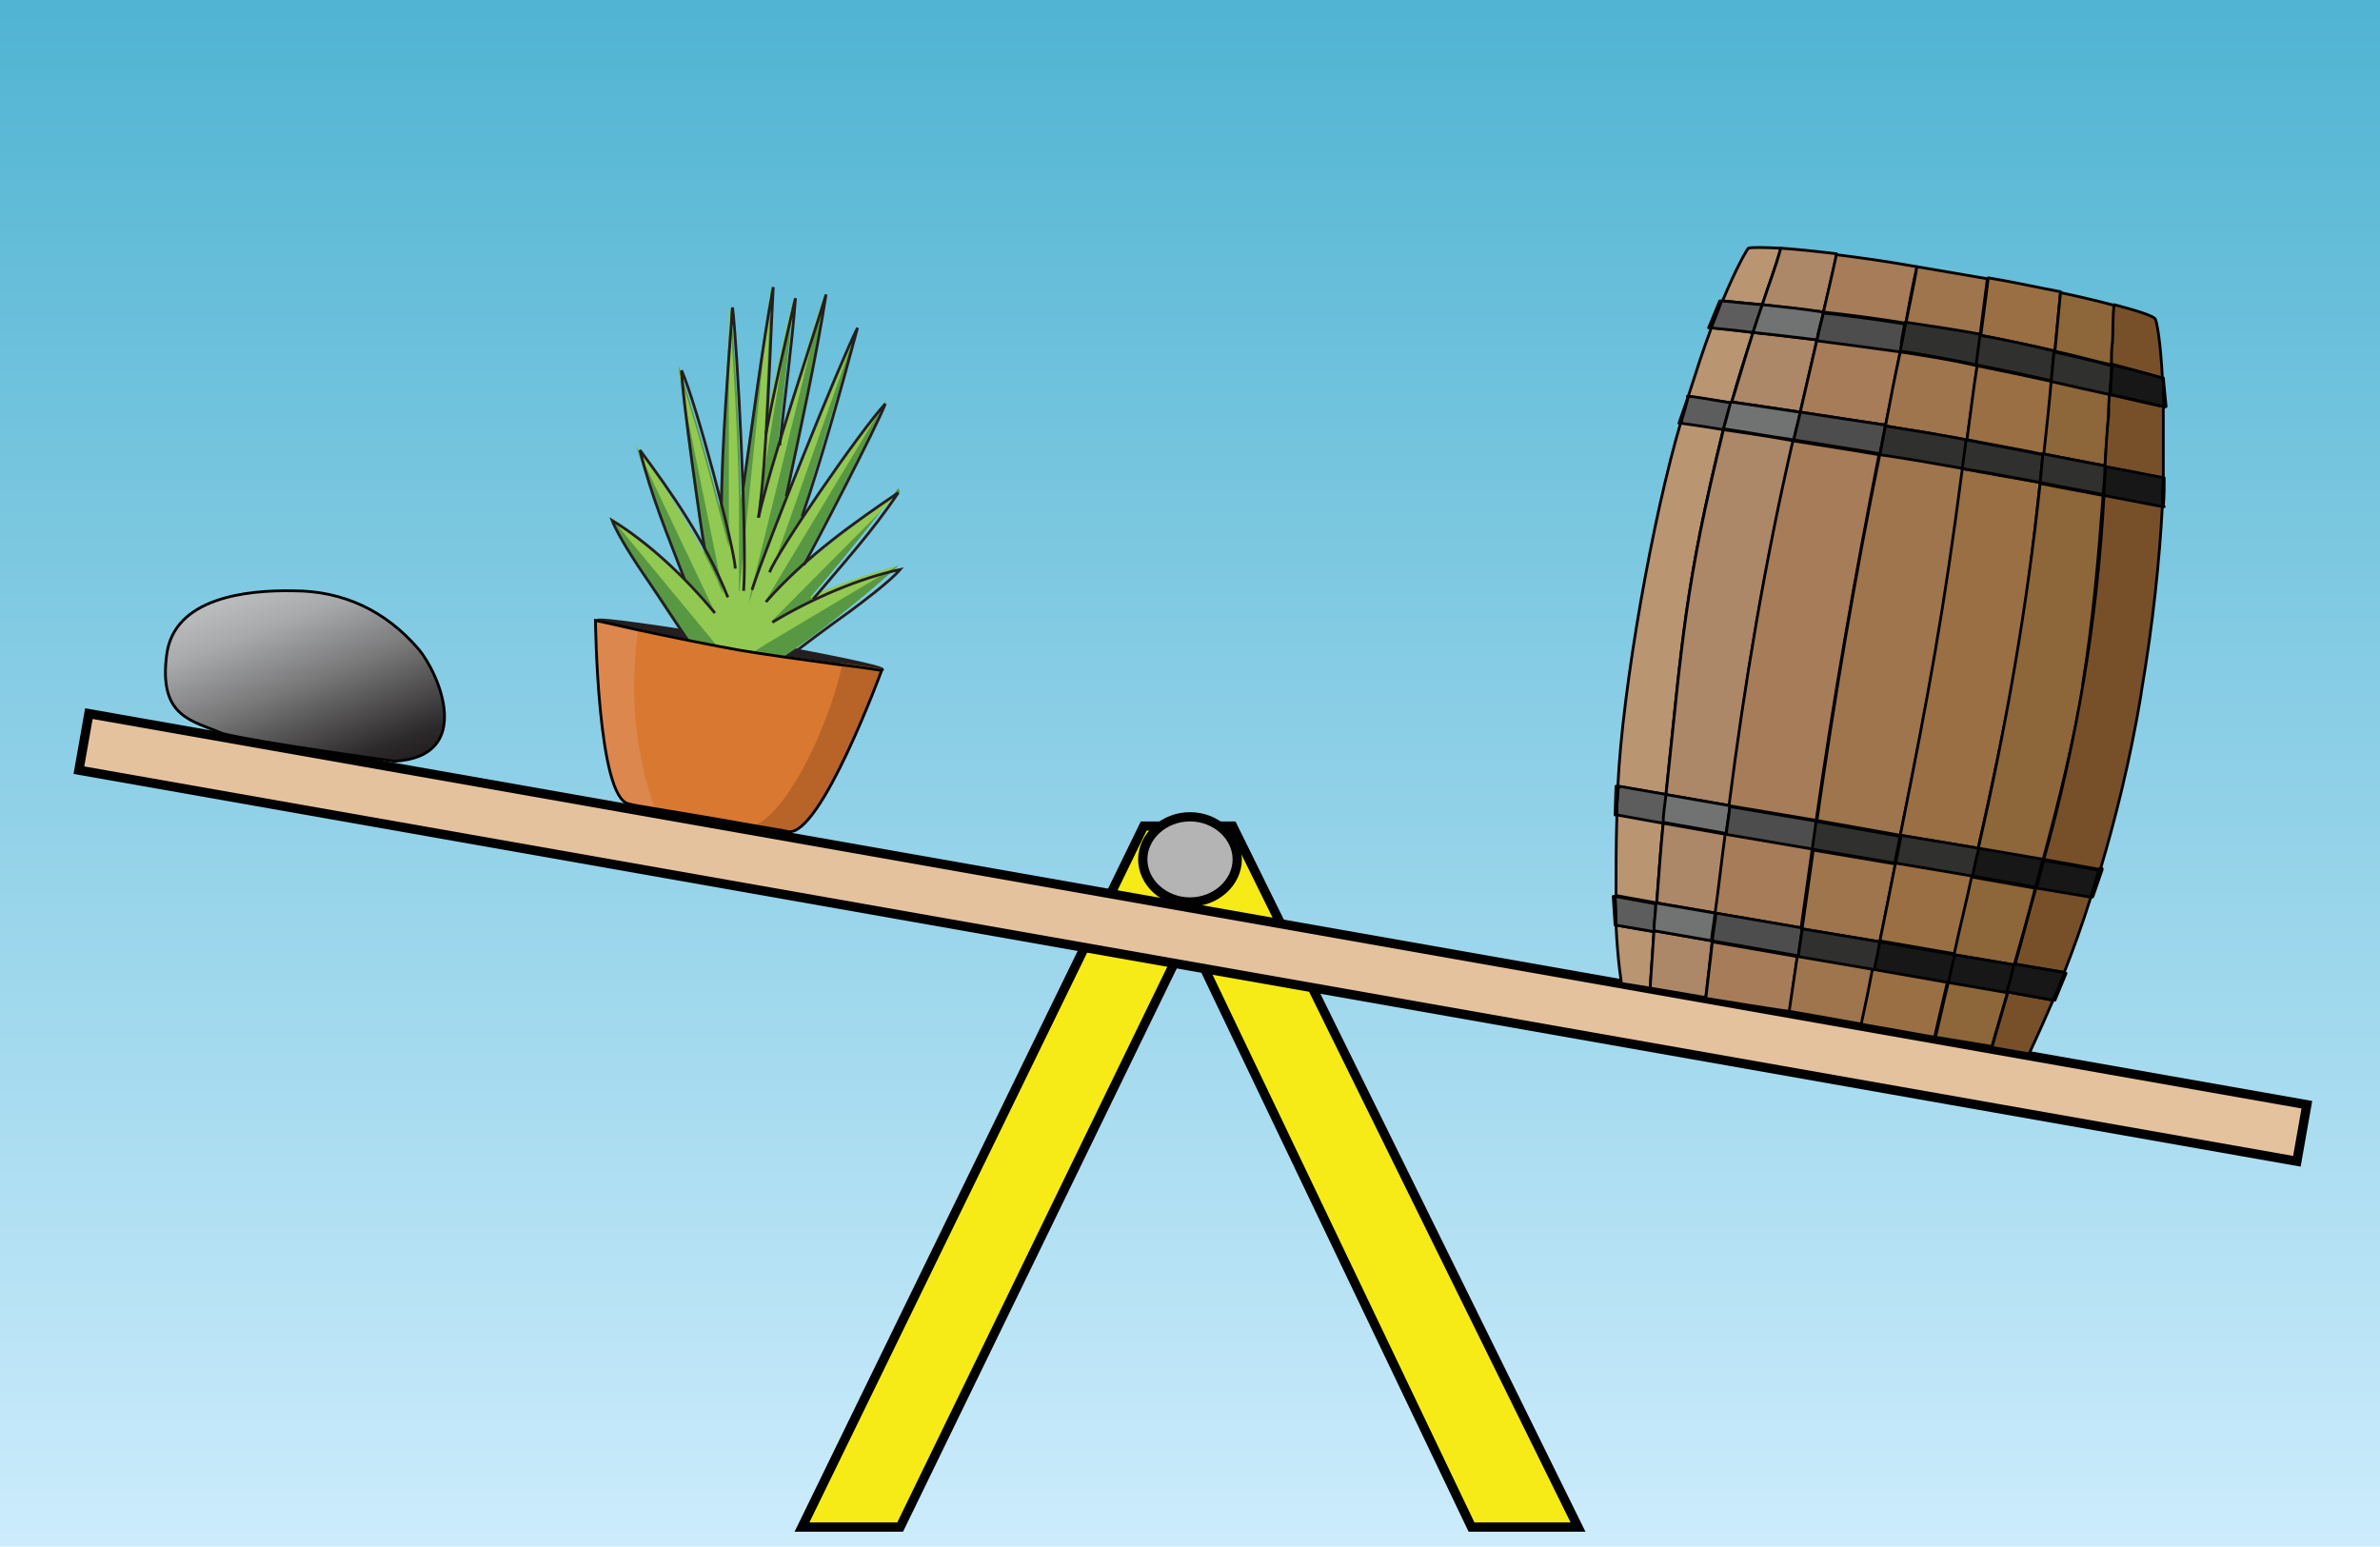
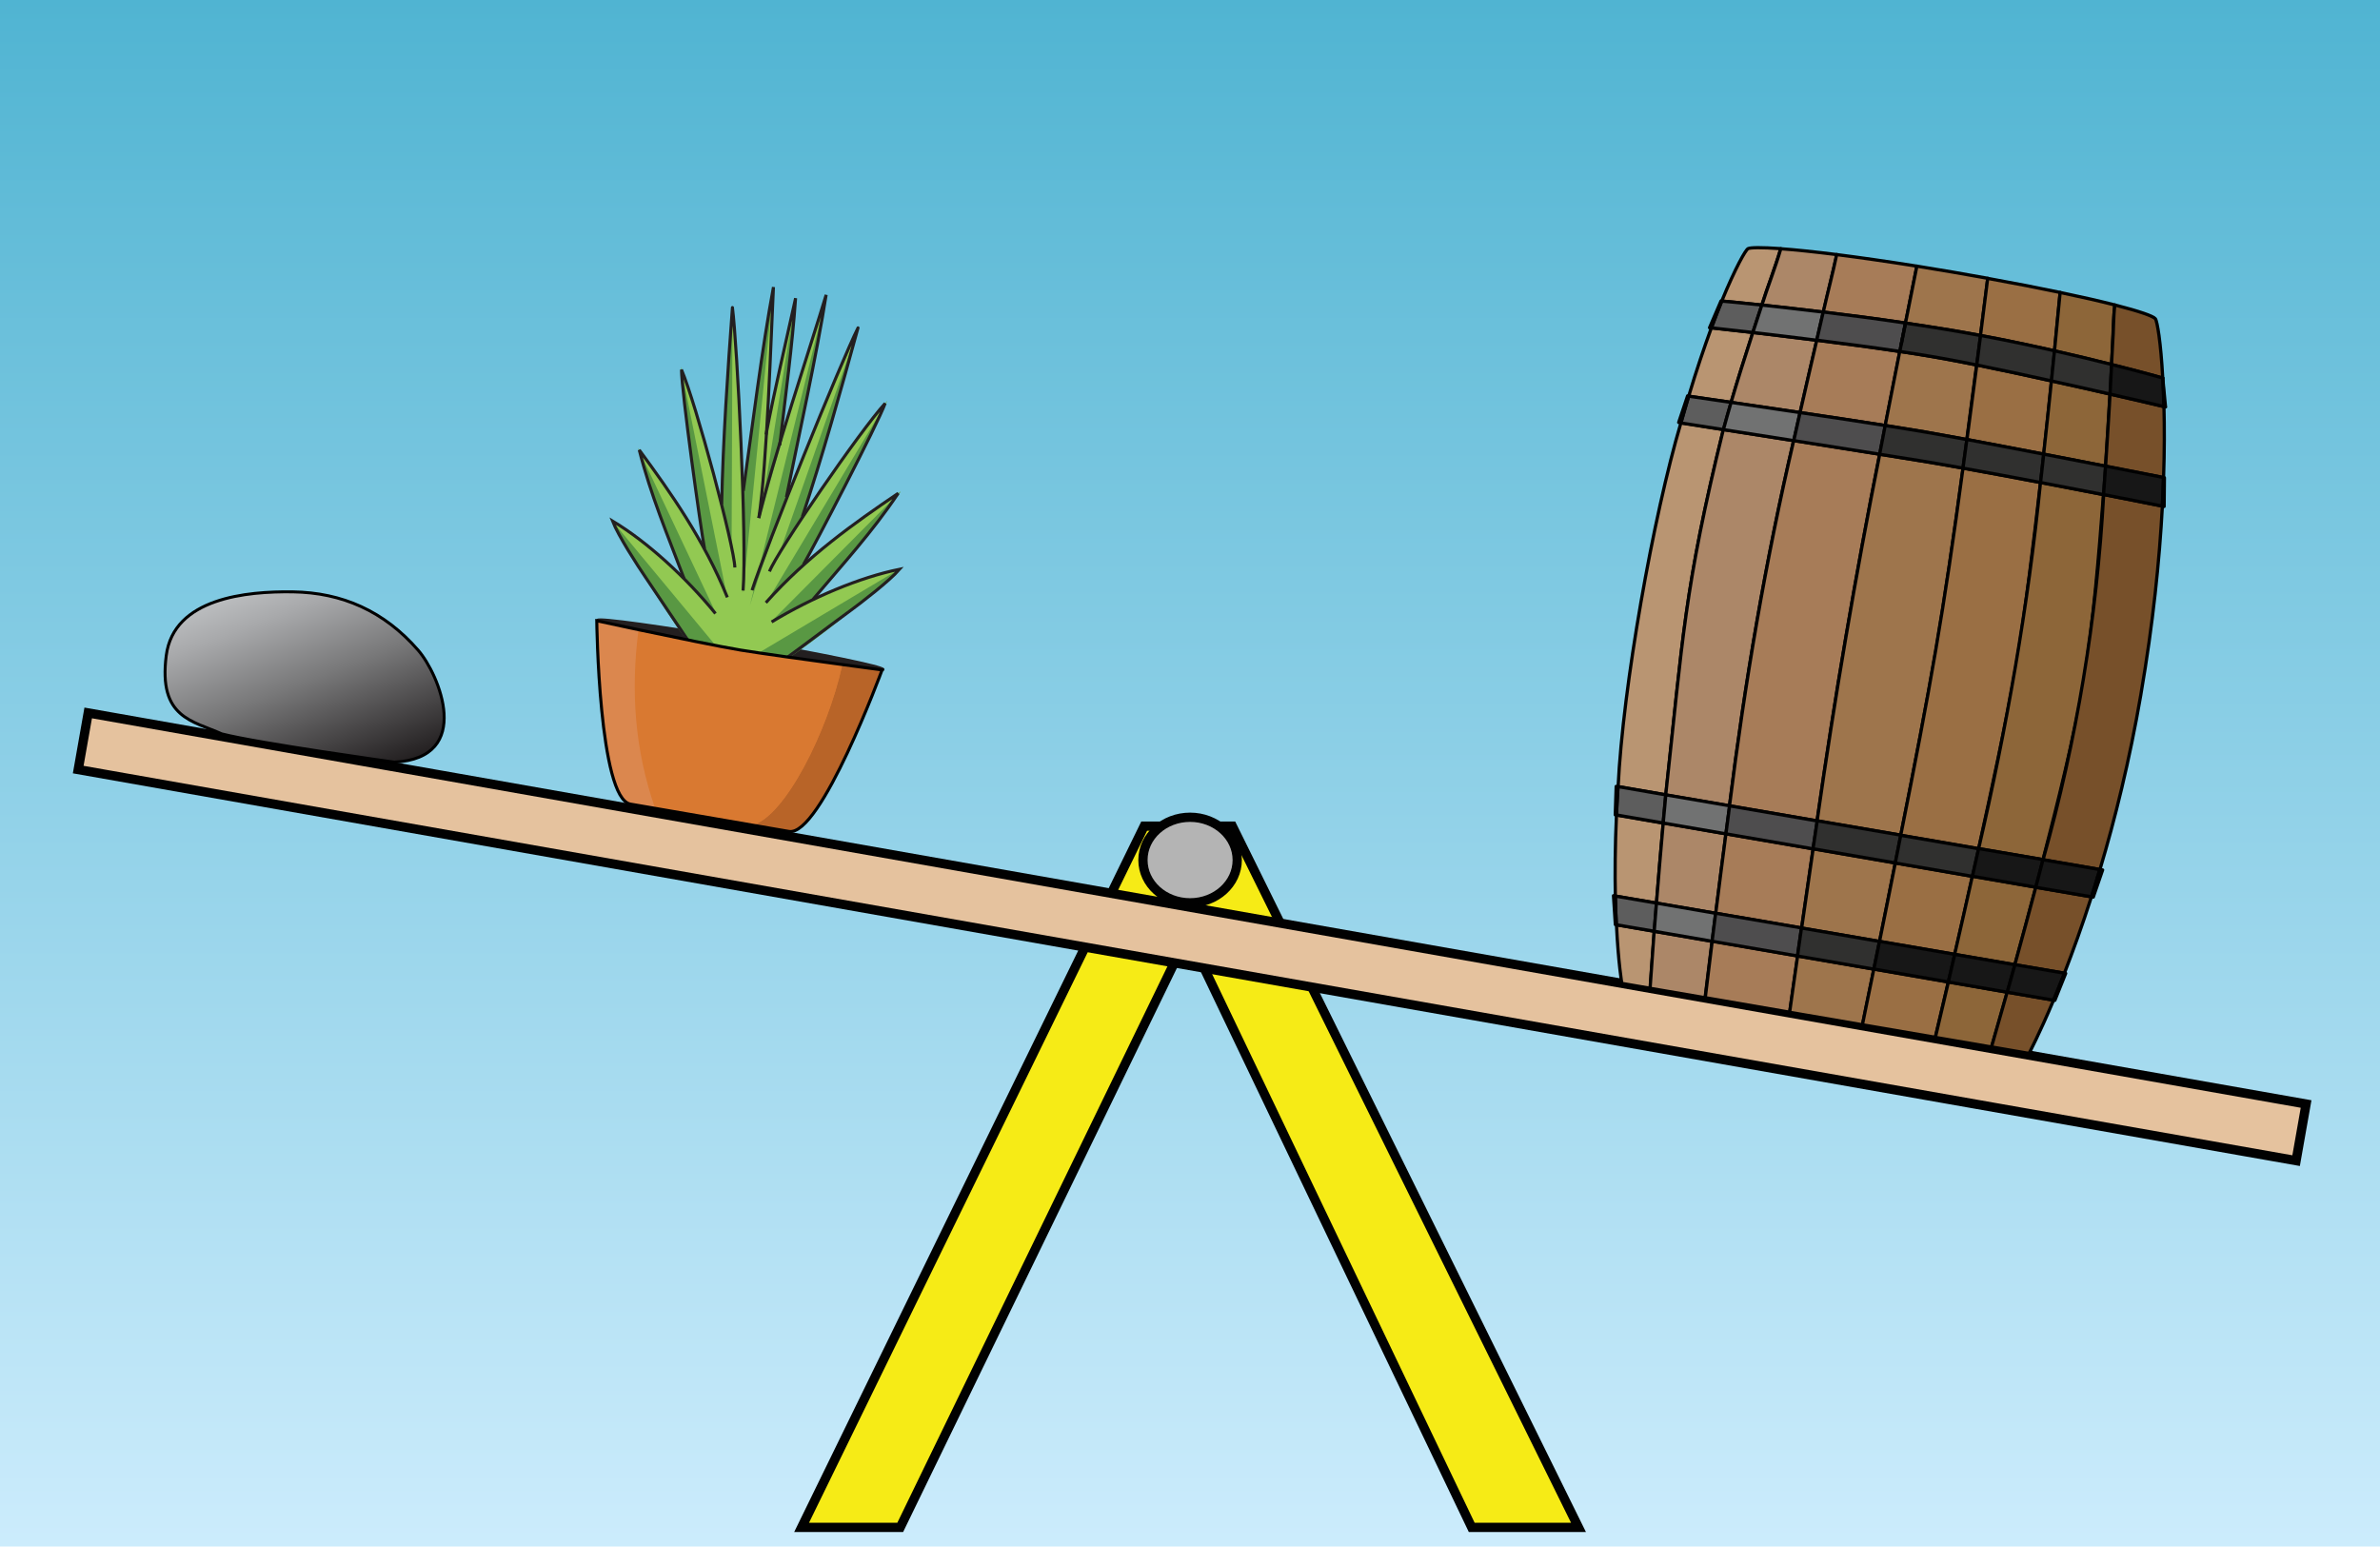
<svg xmlns="http://www.w3.org/2000/svg" width="257" height="167" viewBox="0 0 257 167">
  <defs>
-     <style>.cls-1,.cls-2,.cls-3{fill:none;}.cls-1,.cls-3,.cls-4,.cls-5,.cls-6,.cls-7,.cls-8,.cls-9,.cls-10,.cls-11,.cls-12,.cls-13,.cls-14,.cls-15,.cls-16,.cls-17,.cls-18{stroke:#010101;}.cls-1,.cls-7,.cls-8,.cls-9,.cls-10,.cls-11,.cls-12,.cls-13,.cls-14,.cls-15,.cls-16,.cls-17,.cls-18{stroke-linejoin:round;stroke-width:.3px;}.cls-1,.cls-7,.cls-8,.cls-9,.cls-10,.cls-11,.cls-12,.cls-13,.cls-14,.cls-15,.cls-16,.cls-17,.cls-18,.cls-19{stroke-linecap:round;}.cls-20{fill:url(#linear-gradient-2);stroke:#000;stroke-width:.3px;}.cls-21{fill:url(#linear-gradient);}.cls-21,.cls-22,.cls-23,.cls-24,.cls-25,.cls-26{stroke-width:0px;}.cls-2,.cls-3,.cls-19{stroke-width:.3px;}.cls-2,.cls-19{stroke:#231f20;}.cls-4{fill:#e5c29e;}.cls-4,.cls-5,.cls-6{stroke-miterlimit:10;}.cls-5{fill:#b4b4b4;}.cls-6{fill:#f6eb16;}.cls-7{fill:#4e4d4e;}.cls-8{fill:#77502a;}.cls-9{fill:#5d5d5d;}.cls-10{fill:#717272;}.cls-11{fill:#9a6f44;}.cls-12{fill:#8d6639;}.cls-13{fill:#9e754c;}.cls-14{fill:#b99572;}.cls-15{fill:#30302f;}.cls-16{fill:#a77c58;}.cls-17{fill:#ac8768;}.cls-18{fill:#171717;}.cls-22{fill:#599843;}.cls-23{fill:#d97931;}.cls-24{fill:#db874e;}.cls-25{fill:#b86428;}.cls-26{fill:#92c952;}.cls-19{fill:#231f20;}</style>
+     <style>.cls-1,.cls-2,.cls-3{fill:none;}.cls-1,.cls-3,.cls-4,.cls-5,.cls-6,.cls-7,.cls-8,.cls-9,.cls-10,.cls-11,.cls-12,.cls-13,.cls-14,.cls-15,.cls-16,.cls-17,.cls-18{stroke:#010101;}.cls-1,.cls-7,.cls-8,.cls-9,.cls-10,.cls-11,.cls-12,.cls-13,.cls-14,.cls-15,.cls-16,.cls-17,.cls-18{stroke-linejoin:round;stroke-width:.35px;}.cls-1,.cls-7,.cls-8,.cls-9,.cls-10,.cls-11,.cls-12,.cls-13,.cls-14,.cls-15,.cls-16,.cls-17,.cls-18,.cls-19{stroke-linecap:round;}.cls-20{fill:url(#linear-gradient-2);stroke:#000;stroke-width:.32px;}.cls-21{fill:url(#linear-gradient);}.cls-21,.cls-22,.cls-23,.cls-24,.cls-25,.cls-26{stroke-width:0px;}.cls-2,.cls-3,.cls-19{stroke-width:.33px;}.cls-2,.cls-19{stroke:#231f20;}.cls-4{fill:#e5c29e;}.cls-4,.cls-5,.cls-6{stroke-miterlimit:10;}.cls-5{fill:#b4b4b4;}.cls-6{fill:#f6eb16;}.cls-7{fill:#4e4d4e;}.cls-8{fill:#77502a;}.cls-9{fill:#5d5d5d;}.cls-10{fill:#717272;}.cls-11{fill:#9a6f44;}.cls-12{fill:#8d6639;}.cls-13{fill:#9e754c;}.cls-14{fill:#b99572;}.cls-15{fill:#30302f;}.cls-16{fill:#a77c58;}.cls-17{fill:#ac8768;}.cls-18{fill:#171717;}.cls-22{fill:#599843;}.cls-23{fill:#d97931;}.cls-24{fill:#db874e;}.cls-25{fill:#b86428;}.cls-26{fill:#92c952;}.cls-19{fill:#231f20;}</style>
    <linearGradient id="linear-gradient" x1="128.5" y1="0" x2="128.5" y2="167" gradientUnits="userSpaceOnUse">
      <stop offset="0" stop-color="#50b4d2" />
      <stop offset="1" stop-color="#ccecfc" />
    </linearGradient>
-     <linearGradient id="linear-gradient-2" x1="26.7" y1="63.2" x2="38.5" y2="83.6" gradientTransform="translate(11.8 -3.6) rotate(9)" gradientUnits="userSpaceOnUse">
+     <linearGradient id="linear-gradient-2" x1="26.68" y1="63.23" x2="38.46" y2="83.64" gradientTransform="translate(11.82 -3.59) rotate(8.97)" gradientUnits="userSpaceOnUse">
      <stop offset="0" stop-color="#bbbdbf" />
-       <stop offset=".2" stop-color="#a8a9ab" />
-       <stop offset=".5" stop-color="#787879" />
-       <stop offset=".9" stop-color="#2c292a" />
+       <stop offset=".16" stop-color="#a8a9ab" />
+       <stop offset=".49" stop-color="#787879" />
+       <stop offset=".94" stop-color="#2c292a" />
      <stop offset="1" stop-color="#231f20" />
    </linearGradient>
  </defs>
  <g id="Layer_2">
    <rect class="cls-21" width="257" height="167" />
  </g>
  <g id="Layer_1">
-     <polygon class="cls-6" points="170.4 164.9 158.9 164.9 128.3 100.9 97.2 164.9 86.6 164.9 123.5 89.2 133.1 89.2 170.4 164.9" />
-     <path class="cls-5" d="M128.5,88.2c2.8,0,5.1,2.1,5.1,4.6s-2.3,4.6-5.1,4.6-5.1-2.1-5.1-4.6,2.3-4.6,5.1-4.6Z" />
-     <rect class="cls-4" x="125.6" y="-20.4" width="6.2" height="243.2" transform="translate(6.8 210.4) rotate(-80)" />
-     <path class="cls-20" d="M24,79.2c-3.2-1.4-6.9-1.7-6-8.5.8-6.2,8.7-7,13.7-6.9,5.3,0,9.9,2.1,13.5,6.3,2.2,2.6,6.1,11.6-2.6,12.1,0,0-14.7-2-18.6-3Z" />
-     <path class="cls-19" d="M95.3,72.3c0,.3-7-.7-15.5-2.1-8.5-1.5-15.4-2.9-15.3-3.2s7,.7,15.5,2.1c8.5,1.5,15.4,2.9,15.3,3.2Z" />
-     <path class="cls-22" d="M97.2,53.1s-5.7,3.9-10.8,8.3c4.3-7.8,9.1-17.6,9.3-18.2-.1.2-4.9,6.3-9.3,12.9,3-9.6,6-20.3,6.2-20.8h0c-.3.6-4.5,10.1-8,19.3,2.3-10.4,4.5-22.2,4.5-22.8h0c-.1.5-2.7,8.4-5.2,17,1-8.5,1.8-16.2,1.8-16.7,0,0,0,0,0,0,0,.4-1.5,6.5-3,13.8.4-8.1.6-15,.6-15-.1.6-2,12.4-3.3,23-.2-9.8-1-20.3-1.1-20.8h0c0,.5-.8,11.6-1.2,21.6-1.9-7.5-4.3-14.8-4.4-15.2h0c0,.5,1.3,11.4,2.7,20.2-3.1-5.7-7.1-11.2-7.3-11.5h0c.1.4,2.5,7.7,5,14.1-3.6-3.4-7.6-6.2-7.7-6.3.3.8,10.6,19.1,13.1,17.2,2.6,1.4,17.5-11.6,17.9-12.1,0,0-4.7,1.2-9.4,3.3,4.5-5.2,9.2-11.3,9.4-11.7Z" />
-     <path class="cls-26" d="M87.8,64.8c-1.6.7-3.2,1.5-4.6,2.4l14-14.1s-5.7,3.9-10.8,8.3c-.8.8-1.7,1.5-2.5,2.3-.4.4-.9.9-1.3,1.3l1.9-3.2,11.2-18.6c-.1.2-4.9,6.3-9.3,12.9-.9,1.3-1.7,2.6-2.5,3.9l8.7-24.7c-.3.6-4.5,10.1-8,19.2-.8,2.2-1.6,4.3-2.3,6.3-.4,1.2-.8,2.3-1.1,3.3-.1.4-.3.8-.4,1.2l.4-1.8,1.5-6.1,6.3-25.7c-.1.4-2.7,8.4-5.2,17-.6,2.2-1.2,4.4-1.8,6.5,0-.4,0-.7,0-1.1l3.6-22c0,.4-1.5,6.5-3,13.8.4-8.1.6-15,.6-15l-2.4,23.6-.9,8.8c0,.2,0,.4-.1.6,0-1.3,0-2.8,0-4.3,0-1.8,0-3.8,0-5.8-.2-9.8-1-20.3-1.1-20.8v26.1c-.4-1.5-.8-3-1.2-4.5-1.9-7.5-4.3-14.8-4.4-15.2l4.3,21.2.7,3.6c-.2-.5-.5-1.1-.7-1.7-.5-1-1-2-1.5-3-3.1-5.7-7.1-11.2-7.3-11.5l8.5,17.9c-1-1.3-2.2-2.6-3.5-3.8-3.6-3.4-7.6-6.2-7.7-6.3l10.5,12.7,2.3,2.8c0,.1,0,.3,0,.4,0,0,0,.1,0,.2h.2c0-.1.2-.2.2-.2h.1c0,0,.3-.2.3-.2h.1c0,0,3.2-2,3.2-2l14.1-8.4s-4.7,1.2-9.4,3.3Z" />
-     <path class="cls-2" d="M78.2,73.6c-1.4-.7-2.4-2.2-3.4-3.7-2-2.9-3.1-4.7-5.1-7.6-.9-1.3-3-4.5-3.6-6.1,3.8,2.3,7.9,6.1,11.1,10" />
-     <path class="cls-2" d="M73.9,62.5c-1.8-4.7-3.6-9-4.8-13.9,3.4,4.6,7,9.7,9.5,15.9" />
-     <path class="cls-2" d="M76.1,59.3c-.4-2.2-2.5-17-2.5-19.3,1.6,3.6,5.7,19.1,5.8,21.4" />
-     <path class="cls-2" d="M77.9,54.4c.1-6.9.7-14.3,1.2-21.2,0,0,0,0,0,0,.5,3.9,1.6,25.1,1.2,30.6" />
-     <path class="cls-2" d="M81.9,55.9c.9-5.8,1.3-19.7,1.6-24.9-1.2,6.5-2.3,15.3-3.3,22" />
-     <path class="cls-2" d="M80,73.7c1.5-.2,3-1.3,4.5-2.3,2.8-2.1,4.5-3.4,7.3-5.4,1.2-.9,4.3-3.2,5.4-4.5-4.3.9-9.5,3.1-13.8,5.7" />
-     <path class="cls-2" d="M87.8,64.7c3.2-3.8,6.4-7.3,9.2-11.5-4.7,3.2-9.9,6.8-14.3,11.8" />
-     <path class="cls-2" d="M86.8,61c1.1-1.9,8-15.2,8.8-17.4-2.7,2.9-11.7,16-12.5,18.2" />
-     <path class="cls-2" d="M86.6,55.8c2.2-6.5,4.2-13.7,6-20.4,0,0,0,0,0,0-1.8,3.5-9.9,23.6-11.4,28.3" />
-     <path class="cls-2" d="M81.9,55.9c1.3-5.8,5.8-19.1,7.3-24.1-1,6.5-2.9,15.2-4.3,21.8" />
-     <path class="cls-2" d="M82.7,46.9c.9-4.8,2.1-10,3.2-14.7-.4,5.2-1.1,10.2-1.7,15.9" />
-     <path class="cls-23" d="M90.9,71.7c-3.6-.5-8.6-1.2-11-1.6-2.3-.4-7.3-1.4-11-2.2-2.6-.5-4.5-1-4.5-1,0,0,.2,19.2,3.6,19.8.7.1,1.6.3,2.7.5,3,.5,7.2,1.2,10.5,1.8,1.6.3,3,.5,4,.7,3.4.6,10.1-17.4,10.1-17.4,0,0-1.8-.2-4.3-.6Z" />
-     <path class="cls-25" d="M95.2,72.3s-6.6,18-10.1,17.4c-.9-.2-2.3-.4-4-.7,3.5-.9,8.1-10.2,9.7-17.2v-.2c2.5.3,4.3.6,4.3.6Z" />
-     <path class="cls-23" d="M90.9,71.8v.2c-1.6,7-6.2,16.3-9.7,17.2-3.3-.6-7.5-1.3-10.5-1.8-2.2-6.3-2.7-12.6-1.8-19.3,3.7.8,8.7,1.8,11,2.2,2.3.4,7.3,1.1,11,1.6Z" />
-     <path class="cls-24" d="M70.7,87.3c-1.1-.2-2-.3-2.7-.5-3.4-.6-3.6-19.8-3.6-19.8,0,0,1.9.4,4.5,1-.9,6.6-.4,13,1.8,19.3Z" />
-     <path class="cls-3" d="M90.9,71.8c2.5.3,4.3.6,4.3.6,0,0-6.6,18-10.1,17.4-.9-.2-2.3-.4-4-.7-3.3-.6-7.5-1.3-10.5-1.8-1.1-.2-2-.3-2.7-.5-3.4-.6-3.6-19.8-3.6-19.8,0,0,1.9.4,4.5,1,3.7.8,8.7,1.8,11,2.2,2.3.4,7.3,1.1,11,1.6Z" />
-     <path class="cls-14" d="M186.9,43.5c-2.4-.4-4.1-.6-4.6-.7.9-2.8,1.7-5.3,2.5-7.4.6,0,2.2.2,4.5.5-.9,2.8-1.7,5.3-2.3,7.5Z" />
-     <path class="cls-14" d="M179.9,85.8l-5.2-.9c.5-10.7,3.8-29.2,6.8-39.3.6,0,2.3.4,4.6.7-4.2,17.2-4.4,22.6-6.2,39.4Z" />
-     <path class="cls-14" d="M178.9,97.5l-4.4-.8c0-2.5,0-5.4.1-8.8l5,.9c-.3,3.1-.5,6.1-.7,8.6Z" />
-     <path class="cls-14" d="M178.2,106.7l-3.1-.5s-.4-2.2-.6-6.3l4.1.7c-.2,3.3-.4,5.6-.4,6.2Z" />
-     <path class="cls-14" d="M190.3,32.9c-2.4-.2-3.9-.4-4.3-.4,1.5-3.6,2.6-5.5,2.8-5.7.3-.1,1.4-.1,3.5,0-.6,2.2-1.4,4.2-2,6.1Z" />
-     <path class="cls-17" d="M198.3,27.7c-.4,1.8-.9,3.9-1.4,6-2.5-.3-4.8-.6-6.6-.8.6-1.9,1.4-3.9,2-6.1,1.5.1,3.5.3,6,.6v.2Z" />
-     <path class="cls-17" d="M194.4,44.5c-2.7-.4-5.3-.8-7.4-1.1.7-2.2,1.4-4.7,2.3-7.5,1.9.2,4.4.5,6.9.8-.6,2.6-1.2,5.2-1.8,7.8Z" />
-     <path class="cls-17" d="M186.8,87l-6.9-1.2c1.8-16.8,2-22.3,6.2-39.4,2.1.3,4.8.7,7.6,1.2-3.1,13.1-5.3,26.1-6.9,39.4Z" />
-     <path class="cls-17" d="M185.3,98.6l-6.4-1.1c.2-2.6.4-5.6.7-8.6l6.8,1.2c-.4,2.9-.8,5.8-1.1,8.6Z" />
-     <path class="cls-17" d="M184.1,107.7h0c0,0-5.9-1-5.9-1,0-.6.2-2.9.4-6.2l6.3,1.1c-.2,1.9-.5,4.2-.7,6Z" />
-     <path class="cls-16" d="M205.8,34.9c-3.1-.5-6.1-.9-8.9-1.2.5-2.2,1-4.3,1.4-6.2,2.4.3,5.3.7,8.7,1.3-.4,1.7-.9,4.3-1.2,6.1Z" />
-     <path class="cls-16" d="M203.6,45.9c-2.7-.4-6-.9-9.2-1.4.6-2.6,1.2-5.2,1.8-7.8,3,.4,6.1.8,9,1.2-.5,2.7-1,5.3-1.6,8Z" />
-     <path class="cls-16" d="M196.2,88.6l-9.5-1.6c1.7-13.3,3.9-26.4,6.9-39.4,3.1.5,6.4,1,9.3,1.5-2.6,13.2-4.9,26.3-6.8,39.6Z" />
-     <path class="cls-16" d="M193.3,109.2h0c0,.1-9.1-1.4-9.1-1.4.2-1.9.5-4.1.7-6.1l9.2,1.6c-.3,2-.6,4-.8,5.9Z" />
-     <path class="cls-16" d="M194.5,100.2l-9.3-1.6c.4-2.8.7-5.7,1.1-8.6l9.4,1.6c-.4,2.9-.8,5.7-1.2,8.5Z" />
-     <path class="cls-13" d="M210.2,35.6c-1.5-.2-3-.5-4.4-.7.4-2,.9-4.3,1.2-6.1,2.4.4,5.2.9,7.6,1.3,0,0-.3,2.4-.8,6.2-1.2-.2-2.4-.4-3.7-.6Z" />
-     <path class="cls-13" d="M207.9,46.7c-1.1-.2-2.6-.4-4.3-.7.5-2.7,1-5.3,1.6-8,3.2.5,5.3.8,8.3,1.5-.3,2.4-.7,5.2-1.1,8-1.8-.3-3.3-.6-4.5-.8Z" />
-     <path class="cls-13" d="M194.1,103.2l8.2,1.4c-.8,3.8-1.2,5.7-1.2,6l-7.9-1.4c.3-2,.6-4.1.9-6.1Z" />
-     <path class="cls-13" d="M204.7,93.2c-.6,3-1.2,5.9-1.7,8.5l-8.4-1.4c.4-2.8.8-5.7,1.2-8.5l8.9,1.5Z" />
-     <path class="cls-13" d="M209.1,69.9c-.9,5.3-2.4,13-3.9,20.3l-9-1.6c1.9-13.3,4.1-26.4,6.8-39.6,3.4.5,5.6.9,9,1.5-.9,6.9-2,14.2-2.9,19.3Z" />
-     <path class="cls-11" d="M221.9,37.9c-2.5-.6-5.2-1.1-8-1.7.5-3.8.8-6.1.8-6.2,3,.5,5.6,1.1,7.8,1.5-.1,1.3-.3,3-.6,6.3Z" />
-     <path class="cls-11" d="M212.4,47.5c.4-2.9.7-5.6,1.1-8,2.5.5,5.4,1.1,8.1,1.7-.2,2.4-.5,5.1-.8,7.9-2.9-.6-5.8-1.1-8.3-1.6Z" />
-     <path class="cls-11" d="M213,94.6c-.6,2.8-1.3,5.6-1.9,8.4l-8.1-1.4c.5-2.5,1.1-5.4,1.7-8.5l8.3,1.4Z" />
-     <path class="cls-11" d="M202.3,104.6l8,1.4c-.4,1.6-1.2,5.1-1.4,6l-7.9-1.4c0-.3.5-2.2,1.2-6Z" />
-     <path class="cls-11" d="M217.7,71.7c-1.2,6.6-2.6,13.3-4.1,19.9l-8.4-1.4c3.1-15.5,4.7-24.2,6.7-39.6,2.6.5,5.5,1,8.4,1.5-.7,6.5-1.5,13.3-2.6,19.6Z" />
-     <path class="cls-12" d="M221.9,37.9c.3-3.3.5-5.1.6-6.3,2.4.5,4.4,1,5.9,1.4-.2,2-.2,4.3-.4,6.4-1.8-.4-3.9-1-6.2-1.5Z" />
-     <path class="cls-12" d="M225,73.8c-1.1,6.4-2.7,12.8-4.4,19.1l-7-1.2c3-13.1,5.3-26.2,6.7-39.5,2.4.5,4.8.9,6.8,1.3-.5,6.8-1.1,13.6-2.2,20.4Z" />
-     <path class="cls-12" d="M210.4,106l6.4,1.1c-.5,1.8-1.3,4.4-1.7,5.9l-6.1-1c.2-.8,1-4.4,1.4-6Z" />
-     <path class="cls-12" d="M219.8,95.8c-.7,2.8-1.5,5.6-2.3,8.4l-6.5-1.1c.6-2.8,1.3-5.6,1.9-8.4l6.8,1.2Z" />
-     <path class="cls-12" d="M220.7,49c.3-2.8.6-5.5.8-7.9,2.3.5,4.4,1,6.3,1.4-.1,2.6-.3,5.1-.5,7.8-2-.4-4.3-.8-6.7-1.3Z" />
-     <path class="cls-8" d="M228.1,37.1c.1-1.3,0-2.9.2-4.2,2.7.7,4.1,1.2,4.4,1.5.2.2.6,2.5.8,6.4-.1,0-2.3-.6-5.5-1.5,0-.8,0-1.5.1-2.3Z" />
-     <path class="cls-8" d="M225.8,96.8c-1,3.2-2,5.9-2.9,8.2l-5.3-.9c.8-2.8,1.5-5.6,2.3-8.4l6,1Z" />
-     <path class="cls-8" d="M216.7,107.1l5,.9c-1.6,3.7-2.6,5.8-2.6,5.8l-4-.7c.4-1.5,1.2-4.1,1.7-5.9Z" />
-     <path class="cls-8" d="M231.2,75c-1.2,7.2-2.8,13.5-4.4,18.9l-6.1-1.1c3.6-12.9,5.8-26.1,6.5-39.4,3.2.6,5.7,1.1,6.3,1.2-.3,5.8-1,12.7-2.3,20.3Z" />
-     <path class="cls-8" d="M227.7,44.8c0-.8,0-1.5.1-2.2,3,.7,5.2,1.2,5.8,1.3,0,2.2,0,4.8,0,7.7-.5,0-3-.6-6.3-1.2.1-1.9.2-3.7.4-5.6Z" />
-     <path class="cls-1" d="M178.2,106.8s0,0,0-.1" />
-     <path class="cls-9" d="M178.6,100.6l-4.1-.7c0-.9,0-2-.1-3.1l4.4.8c0,1.1-.2,2.1-.2,3Z" />
-     <path class="cls-1" d="M174.4,96.8c0,1.1,0,2.2.1,3.1h-.1s-.2-3.1-.2-3.1h.2Z" />
-     <path class="cls-10" d="M184.9,101.6l-6.3-1.1c0-.9.2-2,.2-3l6.4,1.1c-.1,1-.3,2-.4,3Z" />
-     <path class="cls-7" d="M194.1,103.2l-9.2-1.6c.1-1,.3-2,.4-3l9.3,1.6c-.1,1-.3,2-.4,3Z" />
-     <path class="cls-15" d="M203,101.7c-.2,1.1-.4,2.1-.6,3l-8.2-1.4c.1-1,.3-2,.4-3l8.4,1.4Z" />
-     <path class="cls-18" d="M211.1,103.1c-.2,1.1-.5,2.1-.7,3l-8-1.4c.2-.9.4-1.9.6-3l8.1,1.4Z" />
-     <path class="cls-18" d="M217.6,104.2c-.3,1.1-.6,2.1-.8,3l-6.4-1.1c.2-.9.4-1.9.7-3l6.5,1.1Z" />
-     <path class="cls-18" d="M222.9,105.1c-.4,1.1-.8,2-1.2,2.9l-5-.9c.3-.9.5-1.9.8-3l5.3.9Z" />
-     <path class="cls-1" d="M223.1,105.1l-1.2,2.9h-.1c.4-.9.8-1.9,1.2-2.9h.1Z" />
-     <path class="cls-9" d="M190.3,32.9c-.3,1-.7,2-1,3-2.3-.3-3.9-.4-4.5-.5.4-1.1.8-2,1.1-2.9.4,0,2,.2,4.3.4Z" />
-     <path class="cls-1" d="M185.8,32.5s0,0,0,0c-.4.9-.7,1.8-1.1,2.9-.1,0-.2,0-.2,0l1.2-2.9Z" />
-     <path class="cls-10" d="M196.9,33.7c-.2.9-.5,1.9-.7,3-2.5-.3-4.9-.6-6.9-.8.3-.9.6-1.9,1-3,1.8.2,4.1.4,6.6.8Z" />
-     <path class="cls-7" d="M205.8,34.9c-.2.9-.4,2-.6,3.1-2.8-.4-6-.8-9-1.2.2-1.1.5-2.1.7-3,2.7.3,5.8.7,8.9,1.2Z" />
-     <path class="cls-15" d="M213.5,39.4c-3-.6-5.1-1-8.3-1.5.2-1,.4-2.1.6-3.1,2.7.4,5.4.8,8.1,1.3-.1,1-.3,2-.4,3.2Z" />
-     <path class="cls-1" d="M205.3,37.1c.2-.8.3-1.5.4-2.3-.1.7-.3,1.5-.4,2.3Z" />
-     <path class="cls-15" d="M221.5,41.1c-2.7-.6-5.5-1.2-8.1-1.7.1-1.1.3-2.2.4-3.2,2.8.5,5.5,1.1,8,1.7-.1,1.1-.2,2.1-.3,3.2Z" />
-     <path class="cls-15" d="M227.8,42.6c-1.9-.4-4.1-.9-6.3-1.4.1-1.1.2-2.2.3-3.2,2.3.5,4.4,1,6.2,1.5,0,1.1-.1,2.1-.2,3.2Z" />
-     <path class="cls-18" d="M233.7,43.9c-.6-.1-2.9-.7-5.8-1.3,0-1.1.1-2.1.2-3.2,3.3.8,5.4,1.4,5.5,1.5,0,.9,0,2,.1,3.1Z" />
-     <path class="cls-1" d="M233.9,43.9s0,0-.2,0c0-1.1,0-2.1-.1-3.1h0s.3,3.1.3,3.1Z" />
-     <path class="cls-9" d="M186.9,43.5c-.3,1-.6,2-.8,2.9-2.3-.4-4-.6-4.6-.7.3-1,.6-2,.8-2.9.5,0,2.2.3,4.6.7Z" />
-     <path class="cls-1" d="M182.2,42.8s0,0,.1,0c-.3.9-.6,1.9-.8,2.9-.2,0-.2,0-.2,0l1-2.9Z" />
-     <path class="cls-10" d="M194.4,44.5c-.2,1-.5,2-.7,3-2.8-.4-5.5-.9-7.6-1.2.3-.9.5-1.9.8-2.9,2.1.3,4.7.7,7.4,1.1Z" />
-     <path class="cls-7" d="M203.6,45.9c-.2,1-.4,2.1-.6,3.1-2.9-.5-6.2-1-9.3-1.5.2-1,.5-2,.7-3,3.2.5,6.5,1,9.2,1.4Z" />
-     <path class="cls-15" d="M212,50.6c-3.4-.6-5.6-1-9-1.5.2-1,.4-2.1.6-3.1,3.7.6,5.1.8,8.8,1.5-.1,1-.3,2.1-.4,3.1Z" />
-     <path class="cls-15" d="M220.3,52.1c-2.8-.5-5.8-1.1-8.4-1.5.1-1,.3-2.1.4-3.1,2.5.5,5.4,1,8.3,1.6-.1,1-.2,2-.3,3.1Z" />
-     <path class="cls-15" d="M227.1,53.4c-2-.4-4.4-.8-6.8-1.3.1-1,.2-2.1.3-3.1,2.4.5,4.7.9,6.7,1.3,0,1-.1,2-.2,3.1Z" />
-     <path class="cls-18" d="M233.5,54.7c-.7-.1-3.1-.6-6.3-1.2,0-1,.1-2.1.2-3.1,3.3.6,5.7,1.1,6.3,1.2,0,1,0,2-.1,3.1Z" />
-     <path class="cls-1" d="M233.7,54.7s0,0-.2,0c0-1.1,0-2.1.1-3.1,0,0,0,0,0,0v3.1Z" />
-     <path class="cls-9" d="M179.6,88.9l-5-.9c0-1,0-2,.2-3.1l5.2.9c0,1-.2,2-.3,3Z" />
-     <path class="cls-1" d="M174.7,84.9c0,1.1-.1,2.1-.2,3.1h-.1s.1-3.1.1-3.1h.2Z" />
-     <path class="cls-10" d="M186.4,90l-6.8-1.2c0-1,.2-2,.3-3l6.9,1.2c-.1,1-.3,2-.4,3Z" />
-     <path class="cls-7" d="M195.8,91.7l-9.4-1.6c.1-1,.3-2,.4-3l9.5,1.6c-.2,1-.3,2-.4,3Z" />
-     <path class="cls-15" d="M205.2,90.2c-.2,1-.4,2-.6,3l-8.9-1.5c.1-1,.3-2,.4-3l9,1.6Z" />
-     <path class="cls-15" d="M213.7,91.6c-.2,1-.4,2-.7,3l-8.3-1.4c.2-1,.4-2,.6-3l8.4,1.4Z" />
-     <path class="cls-18" d="M220.6,92.8c-.3,1-.5,2-.8,3l-6.8-1.2c.2-1,.4-2,.7-3l7,1.2Z" />
-     <path class="cls-18" d="M226.8,93.9c-.3,1-.6,2-.9,3l-6-1c.3-1,.5-2,.8-3l6.1,1.1Z" />
-     <path class="cls-1" d="M227,93.9l-1,2.9h-.2c.3-1,.6-2,.9-3h.3Z" />
+     <polygon class="cls-6" points="170.45 164.93 158.92 164.93 128.29 100.91 97.21 164.93 86.56 164.93 123.55 89.21 133.07 89.21 170.45 164.93" />
+     <path class="cls-5" d="M128.51,88.25c2.81,0,5.09,2.07,5.09,4.62s-2.28,4.62-5.09,4.62-5.09-2.06-5.09-4.62,2.28-4.62,5.09-4.62Z" />
+     <rect class="cls-4" x="125.63" y="-20.43" width="6.21" height="243.19" transform="translate(6.75 210.37) rotate(-80)" />
+     <path class="cls-20" d="M23.96,79.25c-3.18-1.43-6.87-1.72-6.01-8.45.8-6.25,8.73-6.96,13.67-6.89,5.32.08,9.86,2.07,13.54,6.31,2.24,2.57,6.06,11.64-2.58,12.08,0,0-14.68-2.04-18.62-3.05Z" />
+     <path class="cls-19" d="M95.35,72.3c-.05.29-6.99-.67-15.5-2.14-8.51-1.47-15.37-2.89-15.32-3.17s6.99.67,15.5,2.14c8.51,1.47,15.37,2.89,15.32,3.17Z" />
+     <path class="cls-22" d="M97.23,53.09s-5.75,3.88-10.75,8.34c4.34-7.84,9.11-17.63,9.35-18.18-.13.17-4.9,6.34-9.27,12.89,3.05-9.58,6.03-20.25,6.16-20.8v.03c-.27.58-4.49,10.11-7.99,19.23,2.29-10.4,4.46-22.2,4.55-22.78v.02c-.15.45-2.73,8.42-5.2,17.01,1.05-8.49,1.82-16.19,1.84-16.65,0,0,0,0,0,.02-.09.37-1.51,6.49-3.03,13.81.45-8.07.64-15.02.64-15.02-.12.58-2.01,12.4-3.34,22.97-.25-9.84-1.05-20.31-1.08-20.78v-.02c-.06.56-.82,11.61-1.15,21.66-1.89-7.5-4.27-14.77-4.42-15.22v-.02c.03.54,1.25,11.4,2.72,20.27-3.14-5.73-7.13-11.18-7.34-11.46h0c.11.44,2.45,7.74,4.97,14.14-3.62-3.45-7.58-6.17-7.73-6.26.35.76,10.59,19.12,13.13,17.25,2.64,1.44,17.48-11.6,17.92-12.08,0,0-4.72,1.25-9.37,3.31,4.52-5.2,9.18-11.3,9.41-11.66Z" />
+     <path class="cls-26" d="M87.82,64.75c-1.6.71-3.19,1.52-4.57,2.4l13.98-14.06s-5.75,3.88-10.75,8.34c-.85.76-1.68,1.53-2.45,2.31-.44.43-.86.87-1.26,1.31l1.91-3.19,11.15-18.61c-.13.17-4.9,6.34-9.27,12.89-.86,1.29-1.71,2.6-2.5,3.88l8.65-24.65c-.26.58-4.48,10.11-7.98,19.23-.83,2.15-1.62,4.29-2.3,6.27-.4,1.16-.76,2.26-1.08,3.29-.13.42-.25.84-.37,1.23l.44-1.8,1.5-6.09,6.34-25.67c-.15.45-2.72,8.42-5.19,17.01-.62,2.16-1.24,4.37-1.81,6.5.03-.37.06-.74.09-1.11l3.56-22.03c-.09.37-1.51,6.49-3.03,13.81.45-8.07.64-15.02.64-15.02l-2.35,23.65-.88,8.82c-.04.2-.08.38-.12.57.05-1.32.08-2.76.09-4.28,0-1.84-.02-3.8-.08-5.78-.25-9.84-1.05-20.31-1.08-20.78l-.1,26.12c-.32-1.47-.68-2.98-1.06-4.49-1.89-7.5-4.27-14.77-4.42-15.22l4.27,21.24.73,3.65c-.23-.54-.48-1.1-.75-1.66-.47-.99-.99-1.99-1.54-2.99-3.14-5.73-7.13-11.18-7.34-11.46l8.47,17.94c-1.01-1.3-2.24-2.59-3.51-3.8-3.62-3.45-7.58-6.17-7.73-6.26l10.53,12.69,2.33,2.81c-.04.13-.06.26-.08.39,0,.06-.02.12-.02.18l.19-.12.19-.11.11-.07.3-.18.15-.09,3.21-1.92,14.14-8.42s-4.72,1.25-9.37,3.31Z" />
+     <path class="cls-2" d="M78.22,73.59c-1.36-.68-2.41-2.2-3.42-3.68-1.98-2.91-3.11-4.66-5.09-7.57-.86-1.26-2.95-4.49-3.57-6.08,3.77,2.26,7.91,6.06,11.12,9.99" />
+     <path class="cls-2" d="M73.86,62.46c-1.76-4.66-3.59-8.98-4.83-13.87,3.4,4.61,7.01,9.74,9.51,15.91" />
+     <path class="cls-2" d="M76.08,59.27c-.42-2.22-2.48-16.98-2.49-19.35,1.56,3.64,5.71,19.1,5.76,21.36" />
+     <path class="cls-2" d="M77.93,54.44c.14-6.88.65-14.33,1.16-21.23,0,0,0-.01,0,0,.51,3.92,1.58,25.06,1.15,30.56" />
+     <path class="cls-2" d="M81.94,55.94c.89-5.81,1.32-19.7,1.58-24.94-1.21,6.45-2.31,15.3-3.26,22.01" />
+     <path class="cls-2" d="M79.95,73.75c1.51-.19,3.01-1.27,4.46-2.32,2.84-2.07,4.49-3.35,7.33-5.43,1.23-.9,4.29-3.25,5.4-4.53-4.31.87-9.48,3.06-13.82,5.69" />
+     <path class="cls-2" d="M87.79,64.72c3.22-3.8,6.39-7.26,9.2-11.45-4.74,3.21-9.86,6.83-14.29,11.81" />
+     <path class="cls-2" d="M86.76,60.96c1.14-1.95,8.02-15.17,8.82-17.4-2.68,2.91-11.69,16.04-12.49,18.15" />
+     <path class="cls-2" d="M86.64,55.8c2.17-6.53,4.18-13.72,6.01-20.39,0,0,0-.02,0,0-1.79,3.53-9.94,23.63-11.44,28.33" />
+     <path class="cls-2" d="M81.94,55.94c1.34-5.76,5.76-19.08,7.27-24.1-1.02,6.48-2.95,15.19-4.29,21.84" />
+     <path class="cls-2" d="M82.72,46.93c.91-4.78,2.14-9.95,3.19-14.73-.36,5.2-1.06,10.24-1.71,15.88" />
+     <path class="cls-23" d="M90.95,71.74c-3.64-.49-8.62-1.18-10.96-1.56-2.31-.38-7.32-1.42-11.03-2.2-2.57-.55-4.52-.97-4.52-.97,0,0,.21,19.21,3.64,19.8.67.11,1.59.27,2.67.46,3,.52,7.21,1.24,10.49,1.81,1.63.28,3.04.52,3.95.68,3.42.59,10.06-17.44,10.06-17.44,0,0-1.85-.25-4.31-.58Z" />
+     <path class="cls-25" d="M95.25,72.34s-6.63,18.03-10.06,17.44c-.91-.16-2.32-.4-3.95-.68,3.53-.9,8.14-10.2,9.68-17.17l.02-.17c2.46.33,4.31.58,4.31.58Z" />
+     <path class="cls-23" d="M90.94,71.76l-.02.17c-1.54,6.98-6.15,16.27-9.68,17.17-3.29-.57-7.5-1.29-10.49-1.81-2.2-6.33-2.65-12.65-1.79-19.29,3.71.78,8.72,1.82,11.03,2.2,2.34.38,7.32,1.07,10.96,1.56Z" />
+     <path class="cls-24" d="M70.74,87.29c-1.08-.19-2.01-.35-2.67-.46-3.42-.59-3.64-19.8-3.64-19.8,0,0,1.95.42,4.52.97-.86,6.64-.41,12.96,1.79,19.29Z" />
+     <path class="cls-3" d="M90.94,71.76c2.46.33,4.31.58,4.31.58,0,0-6.63,18.03-10.06,17.44-.91-.16-2.32-.4-3.95-.68-3.29-.57-7.5-1.29-10.49-1.81-1.08-.19-2.01-.35-2.67-.46-3.42-.59-3.64-19.8-3.64-19.8,0,0,1.95.42,4.52.97,3.71.78,8.72,1.82,11.03,2.2,2.34.38,7.32,1.07,10.96,1.56Z" />
+     <path class="cls-14" d="M186.93,43.45c-2.39-.35-4.13-.6-4.58-.67.85-2.84,1.69-5.3,2.45-7.38.56.06,2.21.24,4.48.5-.92,2.83-1.7,5.32-2.35,7.55Z" />
+     <path class="cls-14" d="M179.88,85.83l-5.15-.89c.51-10.75,3.8-29.23,6.78-39.28.6.1,2.29.36,4.59.72-4.23,17.18-4.38,22.62-6.22,39.45Z" />
+     <path class="cls-14" d="M178.87,97.52l-4.44-.76c-.05-2.46-.03-5.39.12-8.75l5.05.87c-.28,3.1-.52,6.06-.73,8.65Z" />
+     <path class="cls-14" d="M178.19,106.72l-3.06-.53s-.38-2.18-.58-6.33l4.09.7c-.25,3.3-.41,5.6-.44,6.15Z" />
+     <path class="cls-14" d="M190.25,32.94c-2.36-.25-3.94-.4-4.33-.43,1.5-3.65,2.58-5.53,2.84-5.66.25-.13,1.43-.15,3.53,0-.64,2.17-1.45,4.19-2.04,6.08Z" />
+     <path class="cls-17" d="M198.31,27.7c-.44,1.85-.92,3.86-1.42,6-2.53-.31-4.81-.56-6.63-.76.59-1.89,1.4-3.91,2.04-6.08,1.53.11,3.55.32,6.04.63l-.03.21Z" />
+     <path class="cls-17" d="M194.37,44.55c-2.71-.4-5.34-.79-7.44-1.1.65-2.23,1.43-4.72,2.35-7.55,1.95.23,4.35.52,6.9.84-.61,2.57-1.2,5.21-1.8,7.81Z" />
+     <path class="cls-17" d="M186.76,87.02l-6.89-1.18c1.85-16.84,1.99-22.25,6.22-39.45,2.14.33,4.8.75,7.59,1.19-3.05,13.07-5.26,26.11-6.93,39.44Z" />
+     <path class="cls-17" d="M185.26,98.62l-6.39-1.1c.21-2.59.45-5.55.73-8.65l6.77,1.17c-.37,2.86-.75,5.76-1.1,8.58Z" />
+     <path class="cls-17" d="M184.14,107.68v.06s-5.96-1.02-5.96-1.02c.04-.56.2-2.85.44-6.15l6.25,1.08c-.24,1.95-.52,4.2-.74,6.03Z" />
+     <path class="cls-16" d="M205.76,34.89c-3.09-.46-6.14-.86-8.88-1.19.5-2.22,1.05-4.25,1.45-6.21,2.43.31,5.32.72,8.66,1.25-.36,1.74-.85,4.26-1.23,6.15Z" />
+     <path class="cls-16" d="M203.58,45.95c-2.74-.43-6.03-.93-9.2-1.4.6-2.6,1.19-5.24,1.8-7.81,2.98.37,6.14.79,8.97,1.22-.52,2.66-1.04,5.32-1.57,7.99Z" />
+     <path class="cls-16" d="M196.22,88.64l-9.46-1.63c1.67-13.33,3.88-26.37,6.93-39.44,3.11.49,6.39,1.01,9.28,1.47-2.62,13.18-4.86,26.31-6.76,39.59Z" />
+     <path class="cls-16" d="M193.27,109.18l-.02.12-9.11-1.57c.23-1.86.5-4.12.75-6.1l9.23,1.59c-.28,1.97-.57,4.01-.84,5.95Z" />
+     <path class="cls-16" d="M194.54,100.21l-9.27-1.59c.35-2.82.73-5.72,1.1-8.58l9.41,1.62c-.42,2.85-.83,5.71-1.24,8.55Z" />
+     <path class="cls-13" d="M210.18,35.58c-1.47-.24-2.95-.47-4.42-.69.41-2.03.86-4.33,1.23-6.15,2.39.38,5.25.87,7.65,1.31,0,.03-.3,2.41-.78,6.17-1.21-.23-2.44-.44-3.68-.65Z" />
+     <path class="cls-13" d="M207.91,46.65c-1.12-.19-2.62-.43-4.34-.71.53-2.67,1.05-5.33,1.57-7.99,3.15.47,5.26.85,8.3,1.46-.32,2.43-.67,5.17-1.06,8.05-1.78-.33-3.33-.61-4.48-.81Z" />
+     <path class="cls-13" d="M194.11,103.23l8.24,1.42c-.77,3.78-1.18,5.7-1.23,6.01l-7.87-1.35c.29-1.99.56-4.06.86-6.07Z" />
+     <path class="cls-13" d="M204.66,93.19c-.61,3.05-1.19,5.95-1.7,8.47l-8.41-1.45c.41-2.84.82-5.7,1.24-8.55l8.88,1.53Z" />
+     <path class="cls-13" d="M209.11,69.85c-.9,5.26-2.4,13.01-3.86,20.34l-9.03-1.55c1.9-13.28,4.13-26.41,6.76-39.59,3.43.55,5.56.88,9,1.5-.95,6.94-2,14.22-2.87,19.3Z" />
+     <path class="cls-11" d="M221.85,37.89c-2.48-.56-5.2-1.14-7.99-1.66.48-3.77.77-6.14.78-6.17,2.98.54,5.58,1.05,7.82,1.52-.12,1.26-.28,2.98-.61,6.31Z" />
+     <path class="cls-11" d="M212.4,47.46c.38-2.88.74-5.62,1.06-8.05,2.54.51,5.36,1.12,8.07,1.72-.25,2.39-.53,5.09-.84,7.91-2.87-.55-5.8-1.11-8.29-1.58Z" />
+     <path class="cls-11" d="M212.99,94.63c-.63,2.84-1.27,5.65-1.91,8.43l-8.12-1.4c.51-2.52,1.1-5.42,1.7-8.47l8.33,1.44Z" />
+     <path class="cls-11" d="M202.34,104.65l8.04,1.39c-.36,1.59-1.21,5.15-1.4,5.97l-7.87-1.35c.05-.3.46-2.23,1.23-6.01Z" />
+     <path class="cls-11" d="M217.73,71.71c-1.16,6.64-2.63,13.33-4.07,19.93l-8.41-1.45c3.1-15.48,4.66-24.2,6.72-39.64,2.62.47,5.54,1.01,8.37,1.55-.75,6.49-1.54,13.26-2.61,19.61Z" />
+     <path class="cls-12" d="M221.85,37.89c.33-3.34.49-5.05.61-6.31,2.38.5,4.35.95,5.9,1.35-.2,2.02-.2,4.34-.35,6.44-1.76-.45-3.86-.95-6.17-1.48Z" />
+     <path class="cls-12" d="M224.98,73.77c-1.14,6.39-2.75,12.76-4.37,19.06l-6.95-1.19c3.02-13.06,5.34-26.16,6.68-39.54,2.41.46,4.77.91,6.8,1.31-.53,6.8-1.06,13.64-2.17,20.36Z" />
+     <path class="cls-12" d="M210.39,106.04l6.36,1.1c-.5,1.77-1.25,4.44-1.69,5.92l-6.07-1.04c.19-.84,1.03-4.37,1.4-5.97Z" />
+     <path class="cls-12" d="M219.83,95.81c-.73,2.79-1.5,5.6-2.26,8.36l-6.5-1.12c.64-2.78,1.28-5.59,1.91-8.43l6.84,1.18Z" />
+     <path class="cls-12" d="M220.68,49.04c.31-2.82.6-5.51.84-7.91,2.25.49,4.43.99,6.32,1.42-.15,2.59-.3,5.13-.48,7.79-2.02-.39-4.33-.84-6.68-1.3Z" />
+     <path class="cls-8" d="M228.13,37.08c.11-1.35.07-2.91.24-4.15,2.68.69,4.14,1.2,4.37,1.49.2.24.59,2.5.8,6.41-.13-.04-2.25-.64-5.53-1.46.05-.78.08-1.52.12-2.28Z" />
+     <path class="cls-8" d="M225.84,96.84c-1.01,3.16-2.02,5.92-2.92,8.25l-5.35-.92c.76-2.76,1.52-5.57,2.26-8.36l6.01,1.03Z" />
+     <path class="cls-8" d="M216.75,107.14l5,.86c-1.57,3.74-2.65,5.75-2.65,5.75l-4.05-.7c.43-1.48,1.18-4.15,1.69-5.92Z" />
+     <path class="cls-8" d="M231.18,74.99c-1.23,7.16-2.81,13.51-4.42,18.9l-6.14-1.06c3.62-12.89,5.81-26.06,6.54-39.43,3.22.63,5.66,1.11,6.34,1.25-.31,5.81-1,12.67-2.32,20.33Z" />
+     <path class="cls-8" d="M227.72,44.76c.05-.76.09-1.5.13-2.2,2.96.67,5.19,1.2,5.82,1.35.06,2.21.06,4.78-.04,7.67-.51-.1-2.98-.58-6.26-1.23.13-1.93.24-3.73.35-5.58Z" />
+     <path class="cls-1" d="M178.18,106.85s0-.04.01-.13" />
+     <path class="cls-9" d="M178.63,100.56l-4.09-.7c-.05-.93-.09-1.97-.11-3.1l4.44.76c-.09,1.09-.16,2.11-.24,3.04Z" />
+     <path class="cls-1" d="M174.43,96.76c.02,1.13.06,2.17.11,3.1l-.11-.02-.2-3.12.2.03Z" />
+     <path class="cls-10" d="M184.88,101.64l-6.25-1.08c.08-.93.15-1.96.24-3.04l6.39,1.1c-.13,1.01-.25,2.03-.38,3.03Z" />
+     <path class="cls-7" d="M194.11,103.23l-9.23-1.59c.13-1,.25-2.01.38-3.03l9.27,1.59c-.15,1-.29,2.05-.43,3.02Z" />
+     <path class="cls-15" d="M202.95,101.66c-.22,1.07-.42,2.08-.61,2.99l-8.24-1.42c.14-.98.28-2.02.43-3.02l8.41,1.45Z" />
+     <path class="cls-18" d="M211.08,103.05c-.24,1.07-.48,2.07-.69,2.98l-8.04-1.39c.19-.92.39-1.92.61-2.99l8.12,1.4Z" />
+     <path class="cls-18" d="M217.58,104.17c-.29,1.06-.57,2.06-.83,2.97l-6.36-1.1c.21-.92.45-1.92.69-2.98l6.5,1.12Z" />
+     <path class="cls-18" d="M222.92,105.09c-.41,1.06-.81,2.03-1.17,2.91l-5-.86c.25-.91.53-1.9.83-2.97l5.35.92Z" />
+     <path class="cls-1" d="M223.06,105.11l-1.17,2.91-.13-.02c.36-.87.76-1.85,1.17-2.91l.13.02Z" />
+     <path class="cls-9" d="M190.25,32.94c-.34,1.03-.67,2.01-.97,2.96-2.27-.26-3.92-.44-4.48-.5.39-1.06.77-2.02,1.12-2.89.39.03,1.97.18,4.33.43Z" />
+     <path class="cls-1" d="M185.83,32.51s.03,0,.09.01c-.35.86-.73,1.82-1.12,2.89-.13-.02-.2-.02-.2-.02l1.23-2.87Z" />
+     <path class="cls-10" d="M196.88,33.7c-.22.93-.46,1.95-.7,3.04-2.54-.32-4.95-.61-6.9-.84.31-.94.63-1.93.97-2.96,1.82.2,4.09.45,6.63.76Z" />
+     <path class="cls-7" d="M205.76,34.89c-.19.95-.41,2.05-.61,3.06-2.83-.43-6-.84-8.97-1.22.25-1.09.48-2.1.7-3.04,2.74.33,5.78.73,8.88,1.19Z" />
+     <path class="cls-15" d="M213.45,39.41c-3.04-.61-5.15-.99-8.3-1.46.2-1.02.42-2.11.61-3.06,2.7.39,5.43.84,8.1,1.34-.12.98-.26,2.05-.41,3.19Z" />
+     <path class="cls-1" d="M205.31,37.14c.15-.79.3-1.55.45-2.25-.14.71-.29,1.46-.45,2.25Z" />
+     <path class="cls-15" d="M221.53,41.13c-2.72-.6-5.54-1.21-8.07-1.72.15-1.14.29-2.21.41-3.19,2.79.52,5.5,1.1,7.99,1.66-.11,1.07-.22,2.15-.33,3.25Z" />
+     <path class="cls-15" d="M227.84,42.55c-1.89-.43-4.07-.93-6.32-1.42.11-1.1.22-2.17.33-3.25,2.3.52,4.4,1.03,6.17,1.48-.05,1.07-.11,2.08-.17,3.19Z" />
+     <path class="cls-18" d="M233.67,43.9c-.63-.15-2.86-.68-5.82-1.35.06-1.11.12-2.11.17-3.19,3.28.82,5.41,1.42,5.53,1.46.05.93.1,1.96.12,3.08Z" />
+     <path class="cls-1" d="M233.85,43.94s-.06-.02-.19-.04c-.02-1.12-.07-2.14-.12-3.08h0s.3,3.12.3,3.12Z" />
+     <path class="cls-9" d="M186.93,43.45c-.3,1.03-.58,2.01-.83,2.94-2.3-.36-3.99-.63-4.59-.72.28-1,.56-1.96.84-2.89.45.07,2.19.32,4.58.67Z" />
+     <path class="cls-1" d="M182.23,42.76s.04,0,.12.01c-.28.92-.56,1.88-.84,2.89-.16-.02-.24-.04-.24-.04l.96-2.87Z" />
+     <path class="cls-10" d="M194.37,44.55c-.22,1-.45,2.01-.68,3.03-2.79-.44-5.46-.86-7.59-1.19.25-.93.53-1.9.83-2.94,2.11.31,4.73.69,7.44,1.1Z" />
+     <path class="cls-7" d="M203.58,45.95c-.19,1.02-.4,2.06-.6,3.1-2.89-.46-6.17-.98-9.28-1.47.23-1.02.46-2.03.68-3.03,3.17.47,6.46.97,9.2,1.4Z" />
+     <path class="cls-15" d="M211.97,50.55c-3.44-.62-5.57-.96-9-1.5.2-1.05.41-2.08.6-3.1,3.69.58,5.11.83,8.82,1.52-.14,1.02-.28,2.05-.42,3.09Z" />
+     <path class="cls-15" d="M220.34,52.1c-2.83-.54-5.75-1.08-8.37-1.55.14-1.04.28-2.07.42-3.09,2.48.47,5.41,1.02,8.29,1.58-.1,1.01-.23,2.04-.34,3.06Z" />
+     <path class="cls-15" d="M227.15,53.41c-2.04-.39-4.39-.85-6.8-1.31.11-1.02.23-2.05.34-3.06,2.35.45,4.67.91,6.68,1.3-.07,1.01-.14,2.04-.22,3.07Z" />
+     <path class="cls-18" d="M233.49,54.65c-.69-.13-3.12-.62-6.34-1.25.07-1.03.14-2.06.22-3.07,3.27.65,5.74,1.13,6.26,1.23-.03.99-.08,2.02-.13,3.08Z" />
+     <path class="cls-1" d="M233.68,54.69s-.06-.01-.19-.04c.06-1.06.1-2.09.13-3.08.06.02.1.02.1.02l-.03,3.1Z" />
+     <path class="cls-9" d="M179.6,88.87l-5.05-.87c.04-.98.1-2,.17-3.06l5.15.89c-.1,1.02-.19,2.04-.28,3.04Z" />
+     <path class="cls-1" d="M174.72,84.95c-.07,1.06-.13,2.07-.17,3.06l-.13-.02.1-3.07.2.04Z" />
+     <path class="cls-10" d="M186.37,90.04l-6.77-1.17c.09-1,.18-2.02.28-3.04l6.89,1.18c-.13,1.02-.27,2.03-.4,3.02Z" />
+     <path class="cls-7" d="M195.78,91.66l-9.41-1.62c.13-1,.27-2,.4-3.02l9.46,1.63c-.15,1.02-.3,2.03-.45,3.02Z" />
+     <path class="cls-15" d="M205.25,90.19c-.2,1.01-.4,2.01-.59,2.99l-8.88-1.53c.15-.99.29-2,.45-3.02l9.03,1.55Z" />
+     <path class="cls-15" d="M213.66,91.64c-.23,1-.44,1.99-.67,2.99l-8.33-1.44c.2-.98.4-1.98.59-2.99l8.41,1.45Z" />
+     <path class="cls-18" d="M220.61,92.83c-.25.99-.51,1.99-.78,2.97l-6.84-1.18c.23-.99.44-1.98.67-2.99l6.95,1.19Z" />
+     <path class="cls-18" d="M226.75,93.89c-.3,1.02-.6,2-.91,2.95l-6.01-1.03c.26-.99.52-1.98.78-2.97l6.14,1.06Z" />
+     <path class="cls-1" d="M227.05,93.94l-1.01,2.93-.2-.03c.31-.95.61-1.93.91-2.95l.3.05Z" />
  </g>
</svg>
